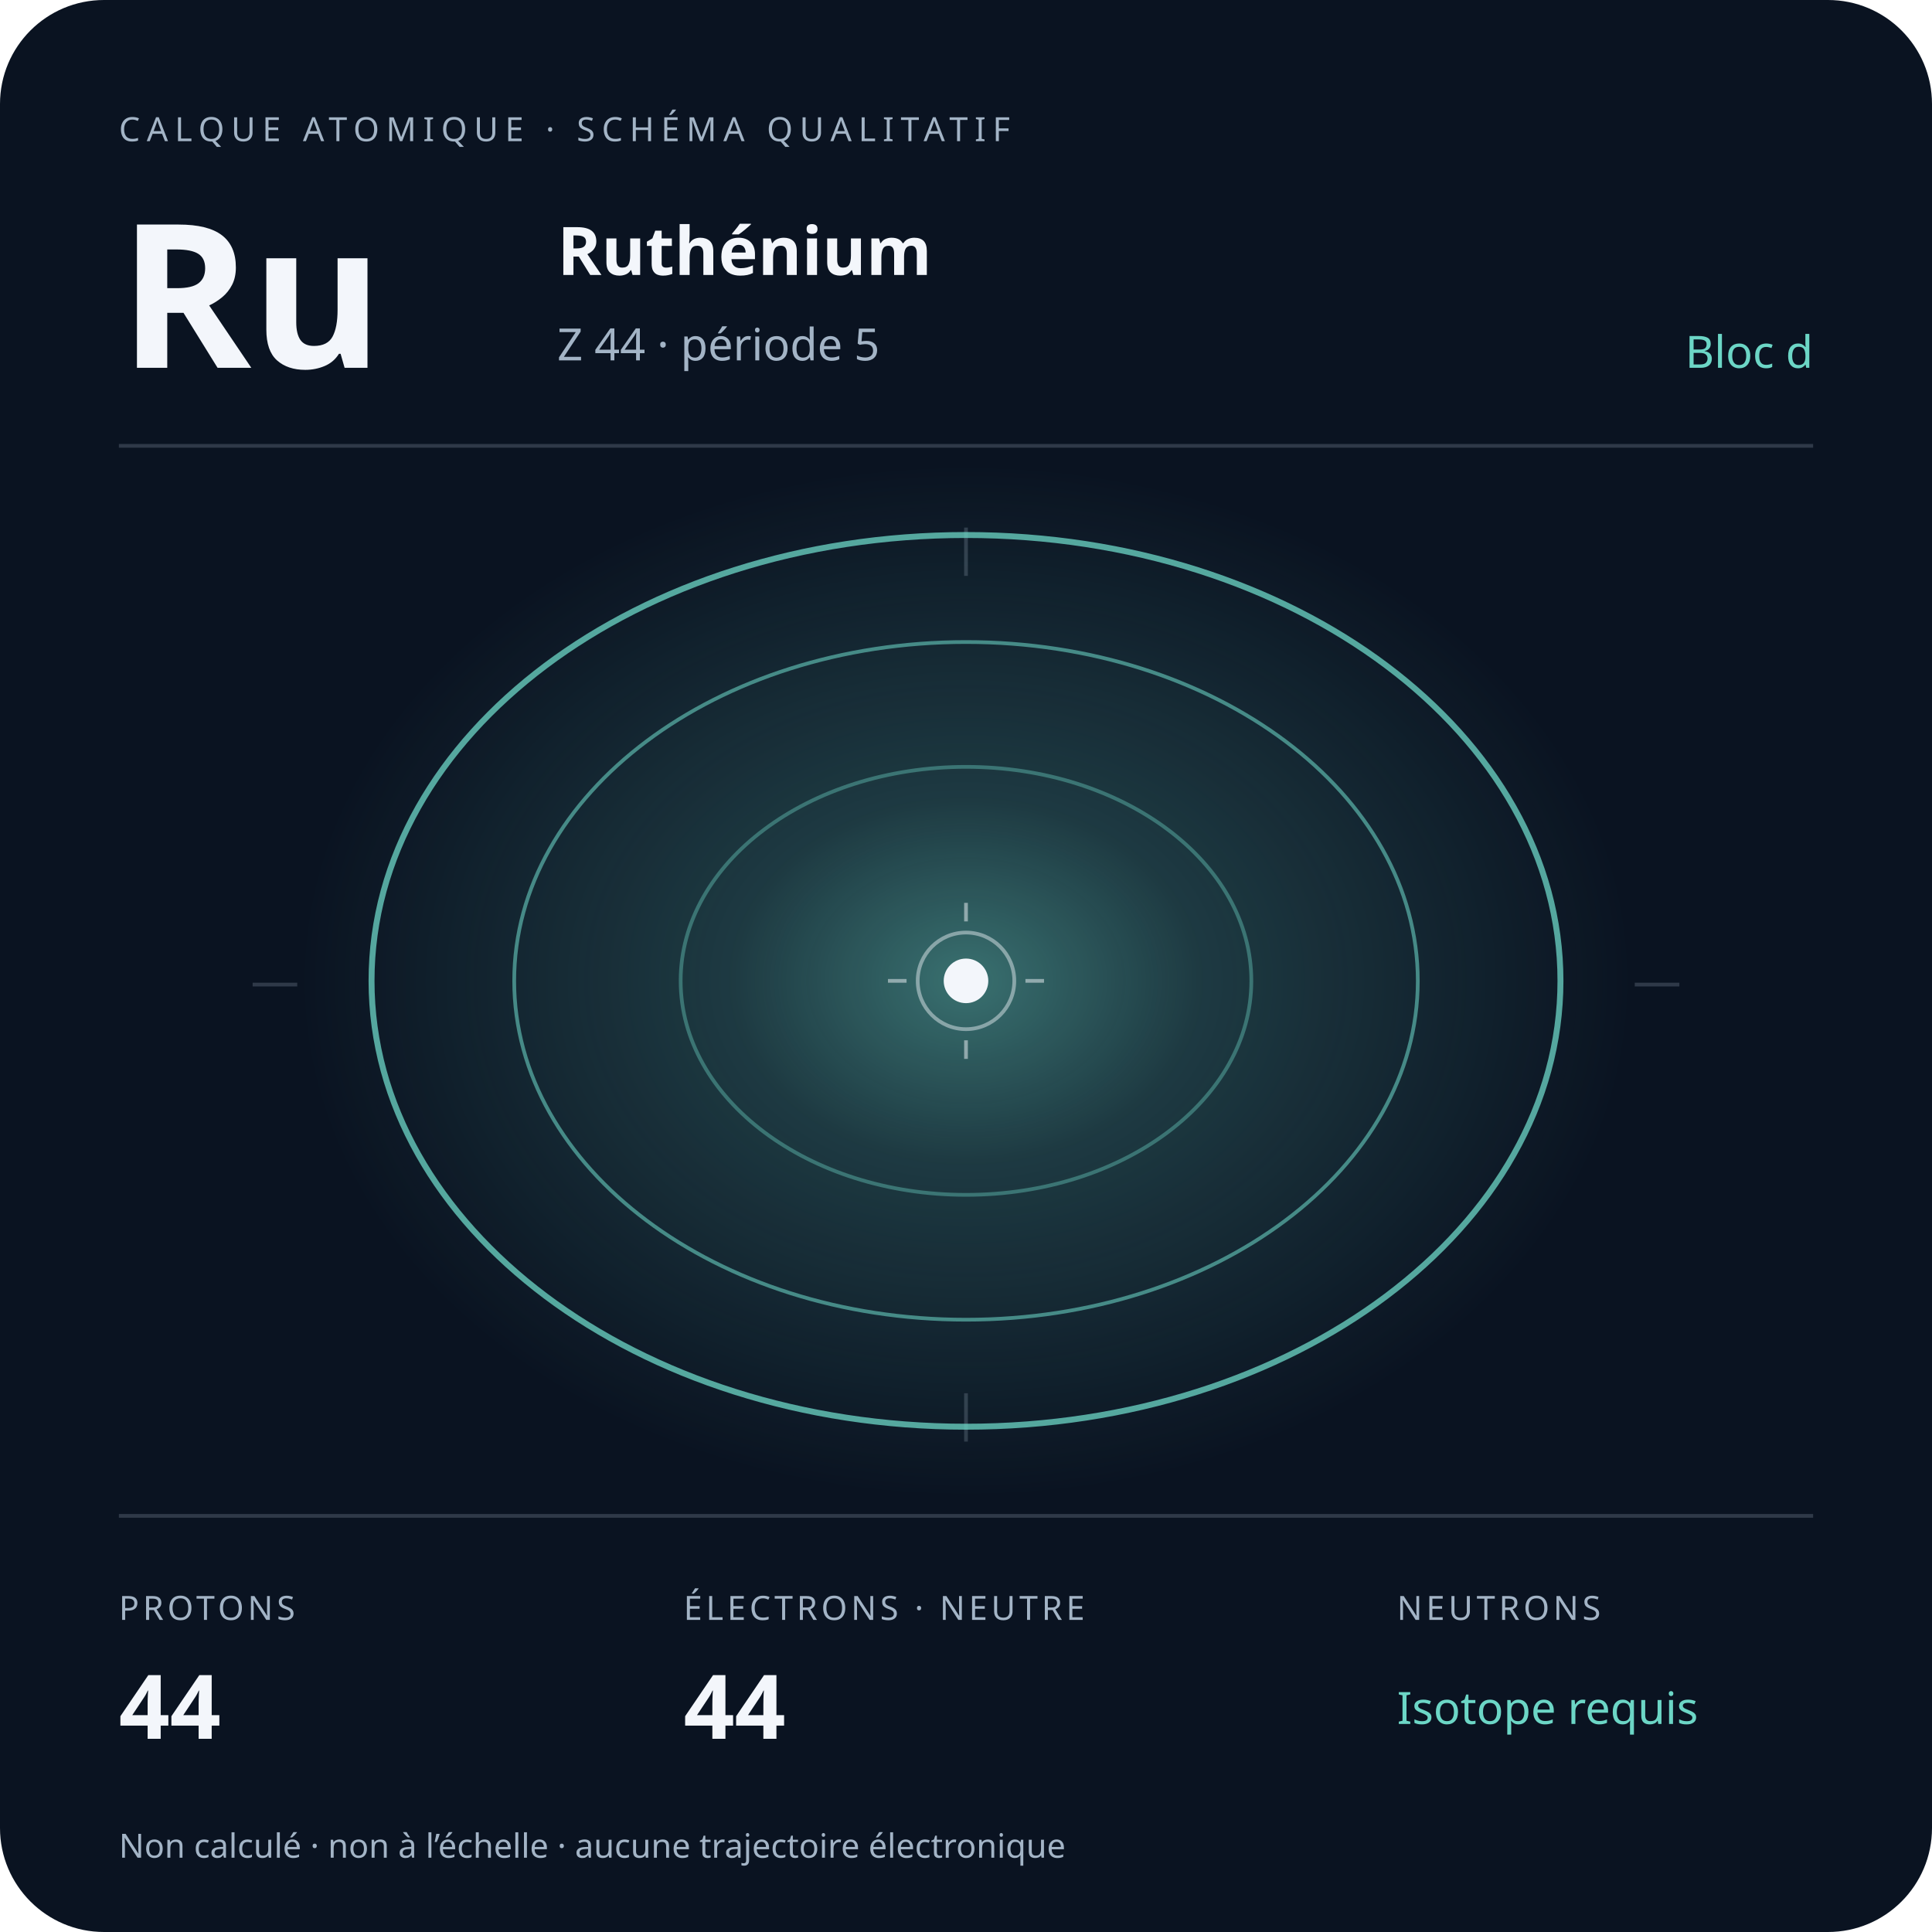
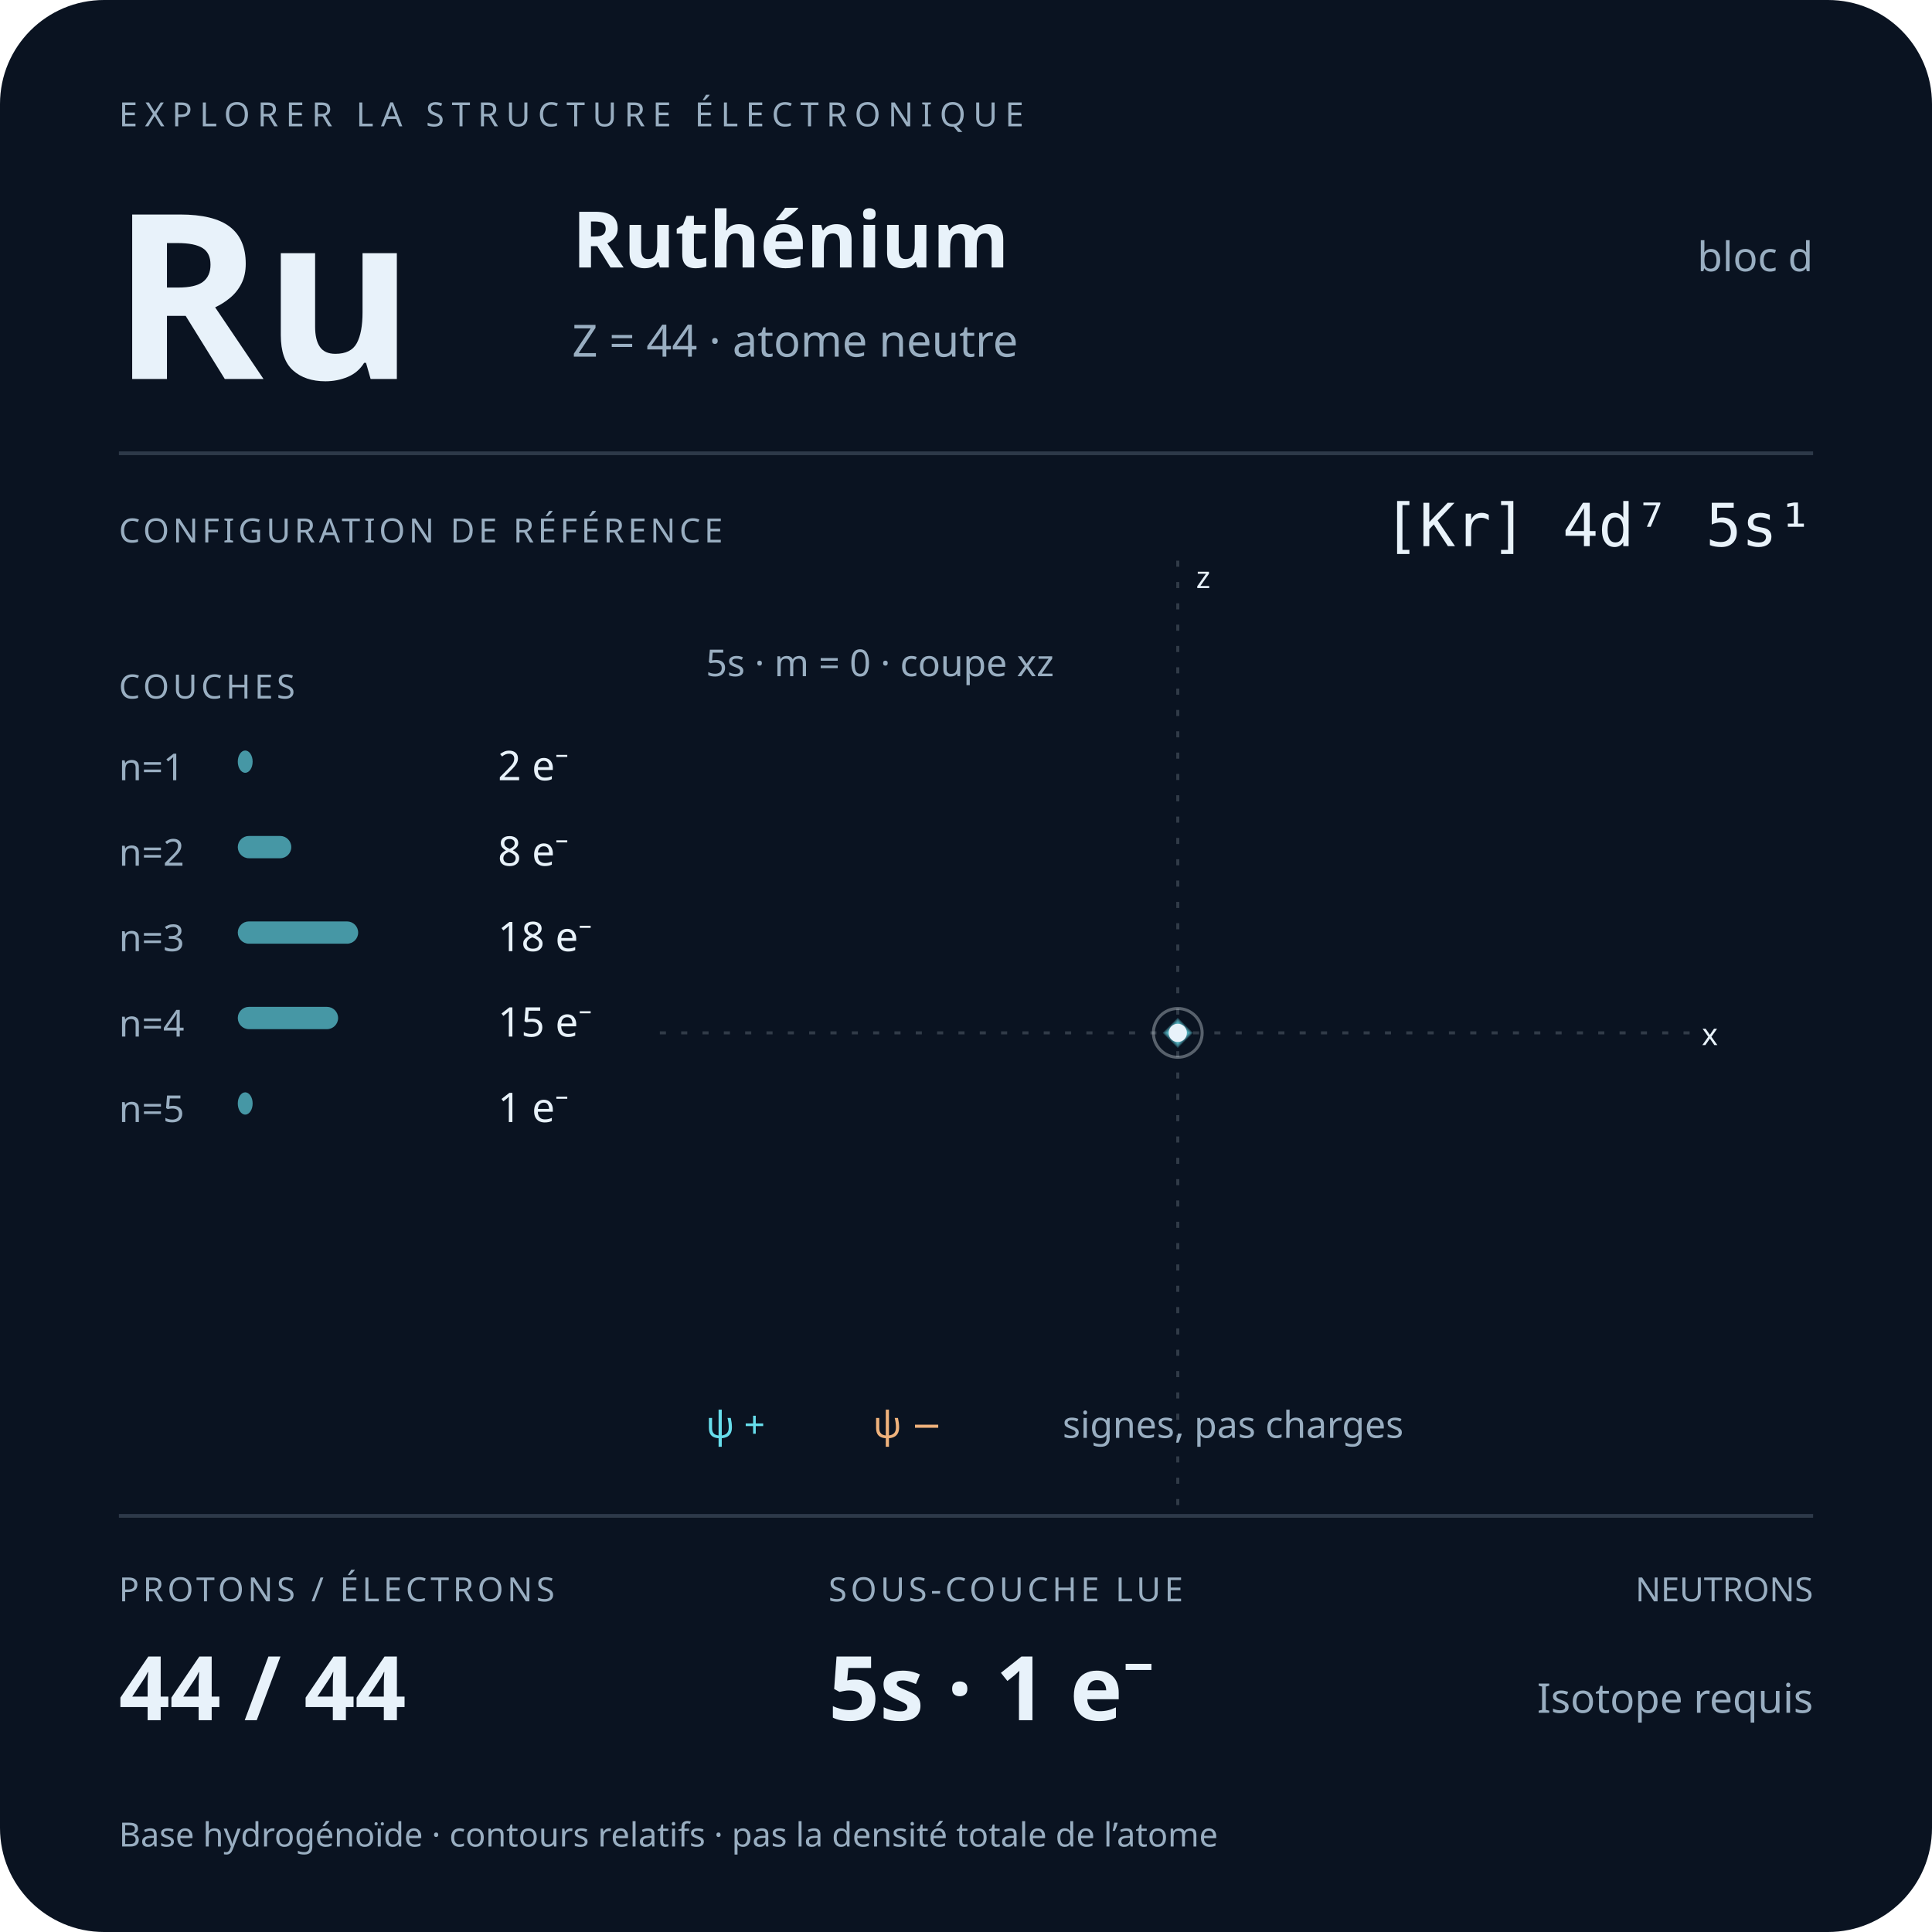
- <svg role="img" aria-label="Calque atomique : Ruthénium" viewBox="0 0 520 520" style="display:block;width:100%;height:100%;font-family:ui-sans-serif,system-ui,sans-serif">
+ <svg role="img" aria-label="Analyseur atomique : Ruthénium" viewBox="0 0 520 520" style="display:block;width:100%;height:100%;color:#e8f2fa;font-family:ui-sans-serif,system-ui,sans-serif">
  <rect width="520" height="520" rx="28" fill="#0a1321" />
-   <g fill="#f3f6fb">
-     <text x="32" y="38" fill="#a3b4c6" font-size="9" letter-spacing="1.8">CALQUE ATOMIQUE · SCHÉMA QUALITATIF</text>
-     <text x="32" y="99" font-size="54" font-weight="700">Ru</text>
-     <text x="150" y="74" font-size="18" font-weight="600">Ruthénium</text>
-     <text x="150" y="97" fill="#a3b4c6" font-size="12">Z 44 · période 5</text>
+   <g fill="#e8f2fa">
+     <text x="32" y="34" fill="#99aec1" font-size="9" letter-spacing="2">EXPLORER LA STRUCTURE ÉLECTRONIQUE</text>
+     <text x="30" y="102" font-size="62" font-weight="650">Ru</text>
+     <text x="154" y="72" font-size="21" font-weight="600">Ruthénium</text>
+     <text x="154" y="96" font-size="12" fill="#99aec1">Z = 44 · atome neutre</text>
+     <text x="488" y="73" text-anchor="end" font-size="11" fill="#99aec1">bloc d</text>
  </g>
-   <g stroke="#a3b4c6" stroke-opacity=".24" fill="none">
-     <path d="M32 120H488M32 408H488" />
-     <path d="M260 142V155M260 375V388M68 265H80M440 265H452" />
+   <g>
+     <path d="M32 122H488" stroke="#99aec1" stroke-opacity=".25" />
+     <text x="32" y="146" font-size="9" letter-spacing="1" fill="#99aec1">CONFIGURATION DE RÉFÉRENCE</text>
+     <text x="488" y="147" text-anchor="end" fill="#e8f2fa" font-size="16" font-family="ui-monospace,monospace">[Kr] 4d⁷ 5s¹</text>
  </g>
-   <g transform="translate(260 264)">
-     <g data-science-layer="atomic-density" data-scientific-status="qualitative-not-computed" opacity="1">
-       <defs>
-         <radialGradient id="density-Rd">
-           <stop stop-color="#6cd6c6" stop-opacity=".48" />
-           <stop offset=".35" stop-color="#6cd6c6" stop-opacity=".2" />
-           <stop offset="1" stop-color="#6cd6c6" stop-opacity="0" />
-         </radialGradient>
-       </defs>
-       <g data-atomic-sublayer="density">
-         <ellipse rx="180" ry="138" fill="url(#density-Rd)" />
-         <ellipse rx="160" ry="120" fill="none" stroke="#6cd6c6" stroke-width="1.6" stroke-opacity="0.75" />
-         <ellipse rx="121.6" ry="91.2" fill="none" stroke="#6cd6c6" stroke-width="1" stroke-opacity="0.57" />
-         <ellipse rx="76.8" ry="57.6" fill="none" stroke="#6cd6c6" stroke-width="1" stroke-opacity="0.39" />
+   <g fill="#99aec1">
+     <text x="32" y="188" font-size="9" letter-spacing="1">COUCHES</text>
+     <g transform="translate(32 210)">
+       <text font-size="10">n=1</text>
+       <rect x="32" y="-8" width="4" height="6" rx="3" fill="#67ddeb" fill-opacity=".65" />
+       <text x="102" font-size="11" fill="#e8f2fa">2 e⁻</text>
+     </g>
+     <g transform="translate(32 233)">
+       <text font-size="10">n=2</text>
+       <rect x="32" y="-8" width="14.4" height="6" rx="3" fill="#67ddeb" fill-opacity=".65" />
+       <text x="102" font-size="11" fill="#e8f2fa">8 e⁻</text>
+     </g>
+     <g transform="translate(32 256)">
+       <text font-size="10">n=3</text>
+       <rect x="32" y="-8" width="32.4" height="6" rx="3" fill="#67ddeb" fill-opacity=".65" />
+       <text x="102" font-size="11" fill="#e8f2fa">18 e⁻</text>
+     </g>
+     <g transform="translate(32 279)">
+       <text font-size="10">n=4</text>
+       <rect x="32" y="-8" width="27" height="6" rx="3" fill="#67ddeb" fill-opacity=".65" />
+       <text x="102" font-size="11" fill="#e8f2fa">15 e⁻</text>
+     </g>
+     <g transform="translate(32 302)">
+       <text font-size="10">n=5</text>
+       <rect x="32" y="-8" width="4" height="6" rx="3" fill="#67ddeb" fill-opacity=".65" />
+       <text x="102" font-size="11" fill="#e8f2fa">1 e⁻</text>
+     </g>
+   </g>
+   <g transform="translate(317 278) scale(.82)">
+     <g data-science-layer="atomic-orbital" data-scientific-status="hydrogenic-basis-not-total-density" opacity="1">
+       <g stroke="currentColor" stroke-opacity=".18" fill="none">
+         <path d="M-170 0H170M0-155V155" stroke-dasharray="2 5" />
+         <text x="172" y="4" fill="currentColor" stroke="none" font-size="10">x</text>
+         <text x="6" y="-146" fill="currentColor" stroke="none" font-size="10">z</text>
      </g>
+       <path d="M0.00 4.02L-4.02 0.00L0.00 -4.02L4.02 0.00L0.00 4.02Z" fill="#67ddeb" fill-rule="evenodd" fill-opacity="0.037" stroke="#67ddeb" stroke-width="1.3" stroke-opacity="0.294" />
+       <path d="M0.00 3.55L-3.55 0.00L0.00 -3.55L3.55 0.00L0.00 3.55Z" fill="#67ddeb" fill-rule="evenodd" fill-opacity="0.042" stroke="#67ddeb" stroke-width="1.3" stroke-opacity="0.324" />
+       <path d="M0.00 2.97L-2.97 0.00L0.00 -2.97L2.97 0.00L0.00 2.97Z" fill="#67ddeb" fill-rule="evenodd" fill-opacity="0.051" stroke="#67ddeb" stroke-width="1.3" stroke-opacity="0.384" />
+       <path d="M0.00 2.23L-2.23 0.00L0.00 -2.23L2.23 0.00L0.00 2.23Z" fill="#67ddeb" fill-rule="evenodd" fill-opacity="0.067" stroke="#67ddeb" stroke-width="1.3" stroke-opacity="0.496" />
+       <path d="M0.00 1.43L-1.43 0.00L0.00 -1.43L1.43 0.00L0.00 1.43Z" fill="#67ddeb" fill-rule="evenodd" fill-opacity="0.093" stroke="#67ddeb" stroke-width="2.2" stroke-opacity="0.664" />
+       <path d="M0.00 0.65L-0.65 0.00L0.00 -0.65L0.65 0.00L0.00 0.65Z" fill="#67ddeb" fill-rule="evenodd" fill-opacity="0.124" stroke="#67ddeb" stroke-width="2.2" stroke-opacity="0.872" />
      <g data-atomic-sublayer="nucleus">
-         <circle r="6" fill="#f3f6fb" />
-         <circle r="13" fill="none" stroke="#f3f6fb" stroke-opacity=".45" />
-         <path d="M-21 0H-16M16 0H21M0-21V-16M0 16V21" stroke="#f3f6fb" stroke-opacity=".5" />
+         <circle r="3" fill="currentColor" />
+         <circle r="8" fill="none" stroke="currentColor" stroke-opacity=".35" />
      </g>
    </g>
  </g>
-   <text x="488" y="99" fill="#6cd6c6" font-size="12" text-anchor="end">Bloc d</text>
-   <g fill="#f3f6fb">
-     <text x="32" y="436" fill="#a3b4c6" font-size="9" letter-spacing="1">PROTONS</text>
-     <text x="32" y="468" font-size="24" font-weight="600">44</text>
-     <text x="184" y="436" fill="#a3b4c6" font-size="9" letter-spacing="1">ÉLECTRONS · NEUTRE</text>
-     <text x="184" y="468" font-size="24" font-weight="600">44</text>
-     <text x="376" y="436" fill="#a3b4c6" font-size="9" letter-spacing="1">NEUTRONS</text>
-     <text x="376" y="464" fill="#6cd6c6" font-size="12">Isotope requis</text>
+   <g font-size="10" fill="#99aec1">
+     <text x="190" y="182">5s · m = 0 · coupe xz</text>
+     <text x="190" y="387" fill="#67ddeb">ψ +</text>
+     <text x="235" y="387" fill="#efb27c">ψ −</text>
+     <text x="286" y="387">signes, pas charges</text>
  </g>
-   <text x="32" y="500" fill="#a3b4c6" font-size="9">Non calculé · non à l’échelle · aucune trajectoire électronique</text>
+   <g fill="#e8f2fa">
+     <path d="M32 408H488" stroke="#99aec1" stroke-opacity=".25" />
+     <text x="32" y="431" font-size="9" letter-spacing="1" fill="#99aec1">PROTONS / ÉLECTRONS</text>
+     <text x="32" y="463" font-size="24" font-weight="600">44 / 44</text>
+     <text x="223" y="431" font-size="9" letter-spacing="1" fill="#99aec1">SOUS-COUCHE LUE</text>
+     <text x="223" y="463" font-size="24" font-weight="600">5s · 1 e⁻</text>
+     <text x="488" y="431" text-anchor="end" font-size="9" fill="#99aec1">NEUTRONS</text>
+     <text x="488" y="461" text-anchor="end" font-size="11" fill="#99aec1">Isotope requis</text>
+   </g>
+   <text x="32" y="497" fill="#99aec1" font-size="9">Base hydrogénoïde · contours relatifs · pas la densité totale de l’atome</text>
</svg>
